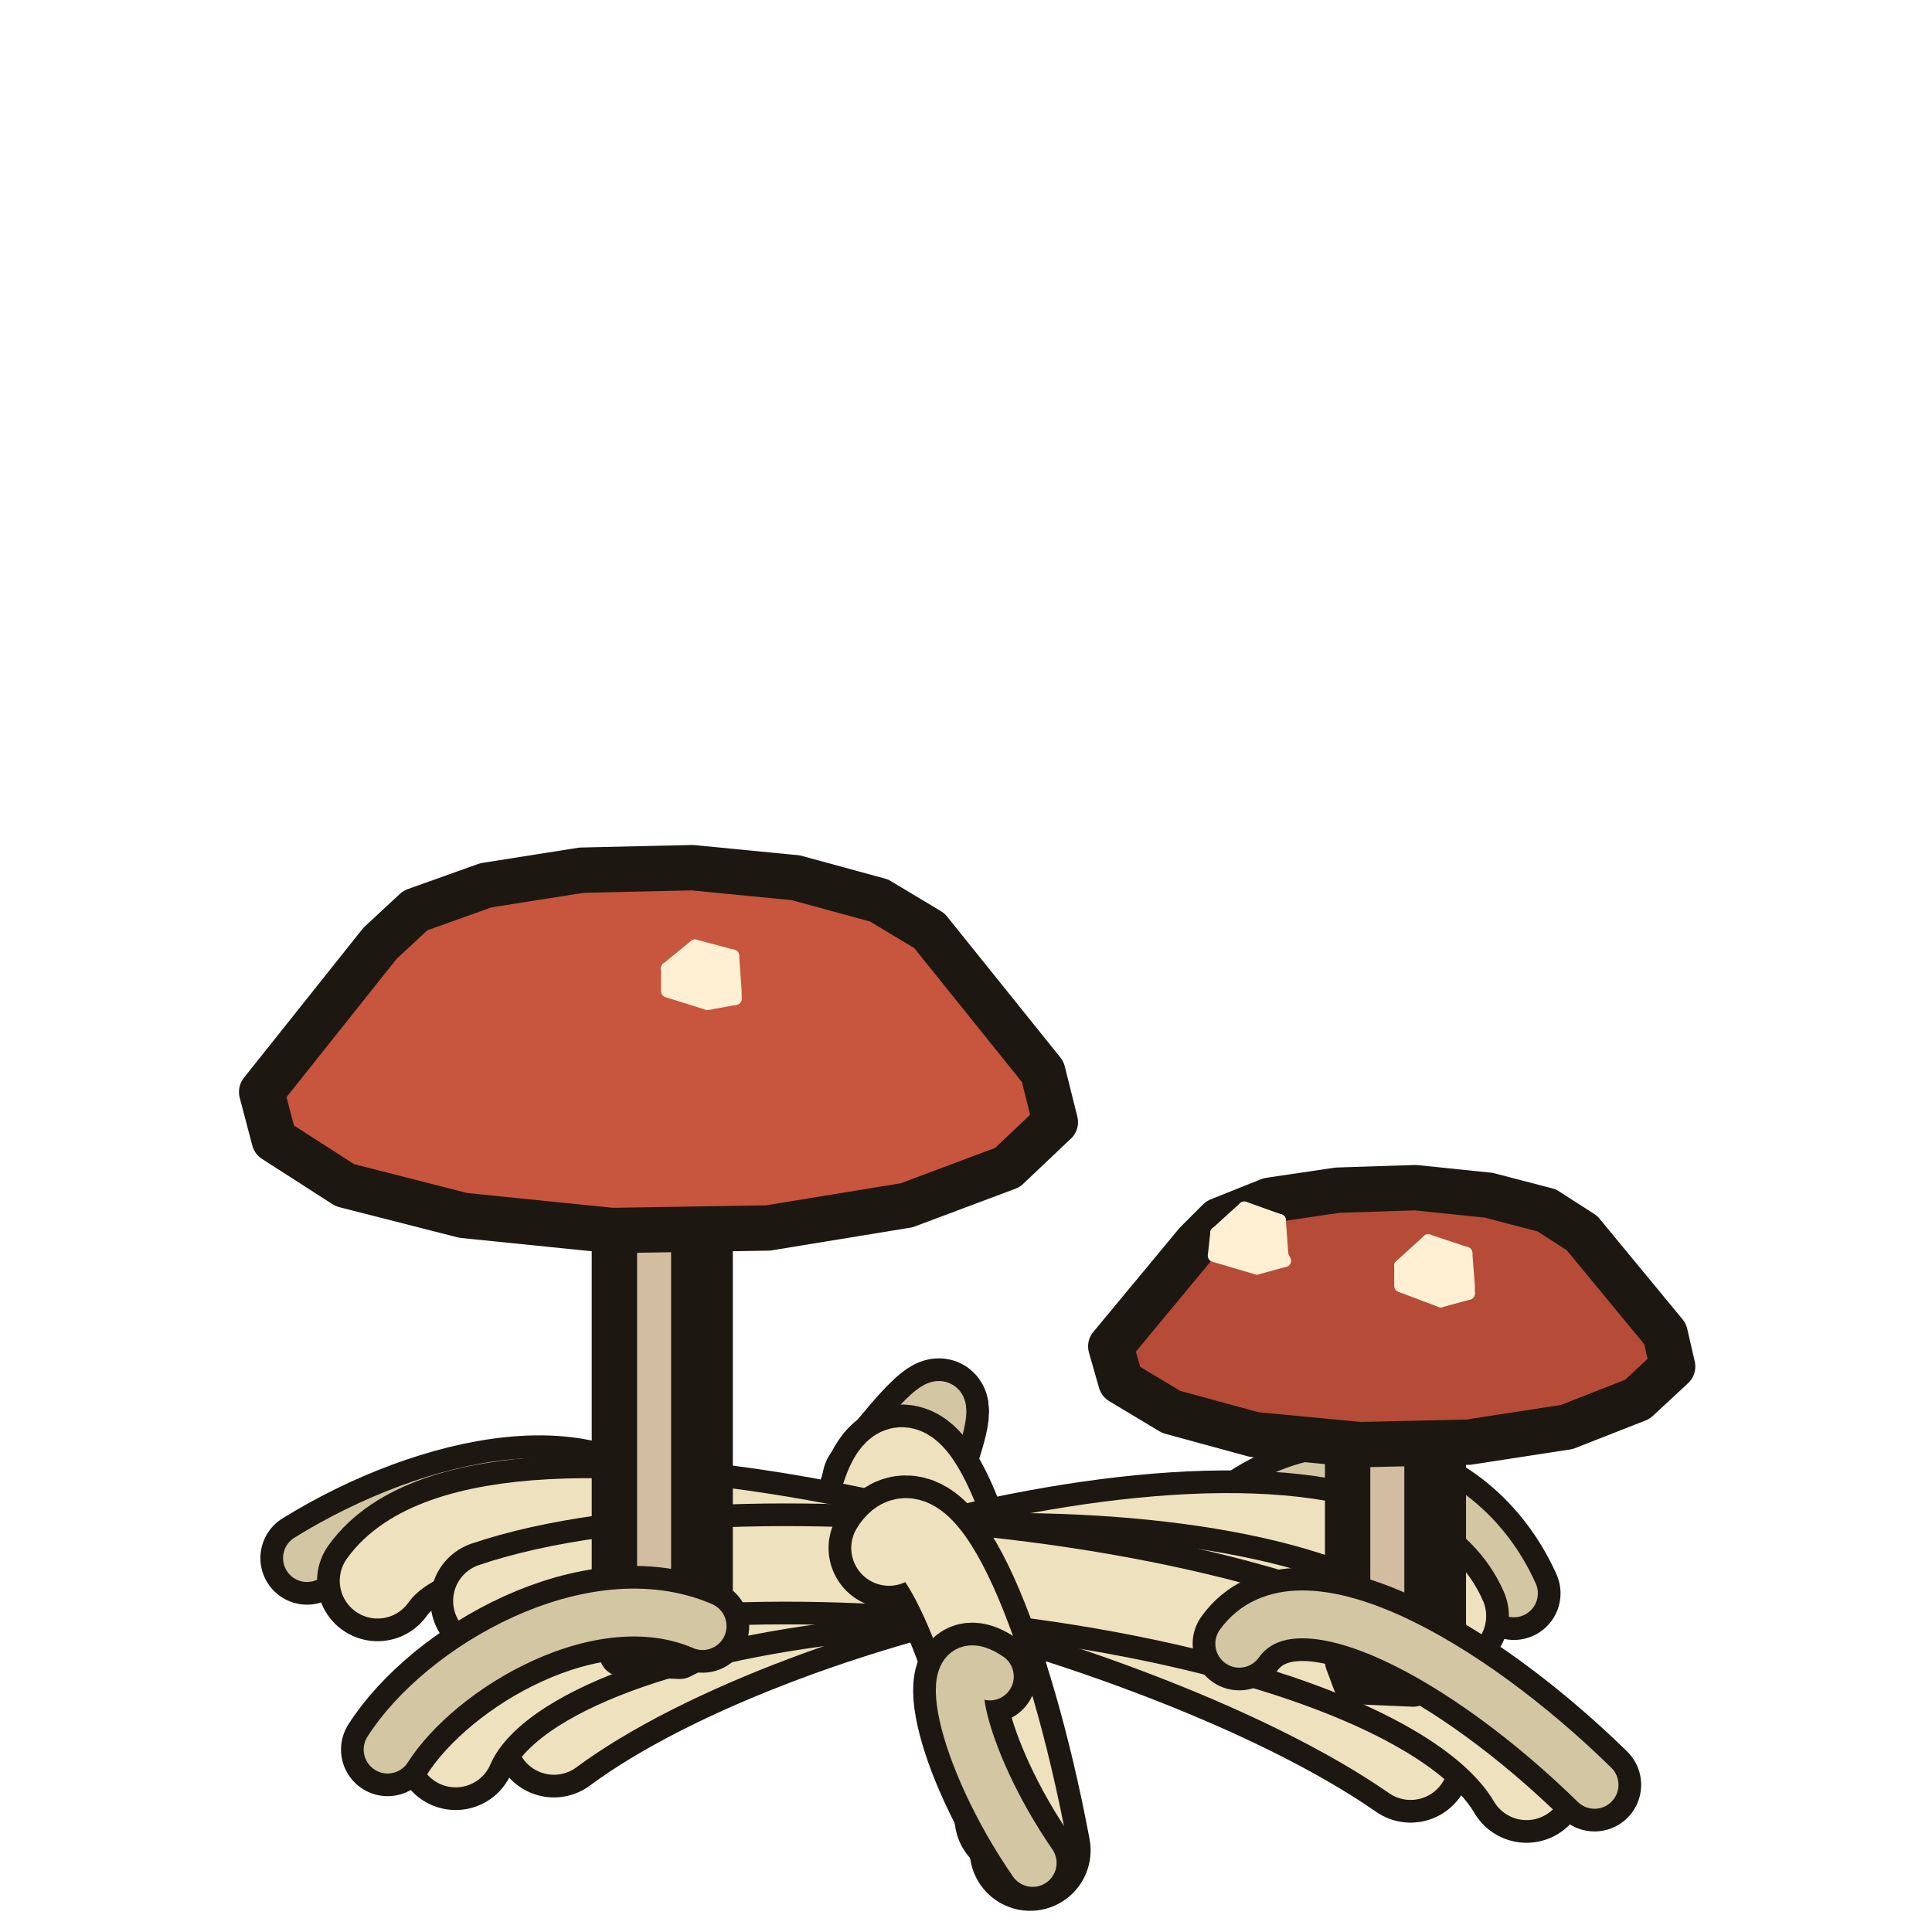
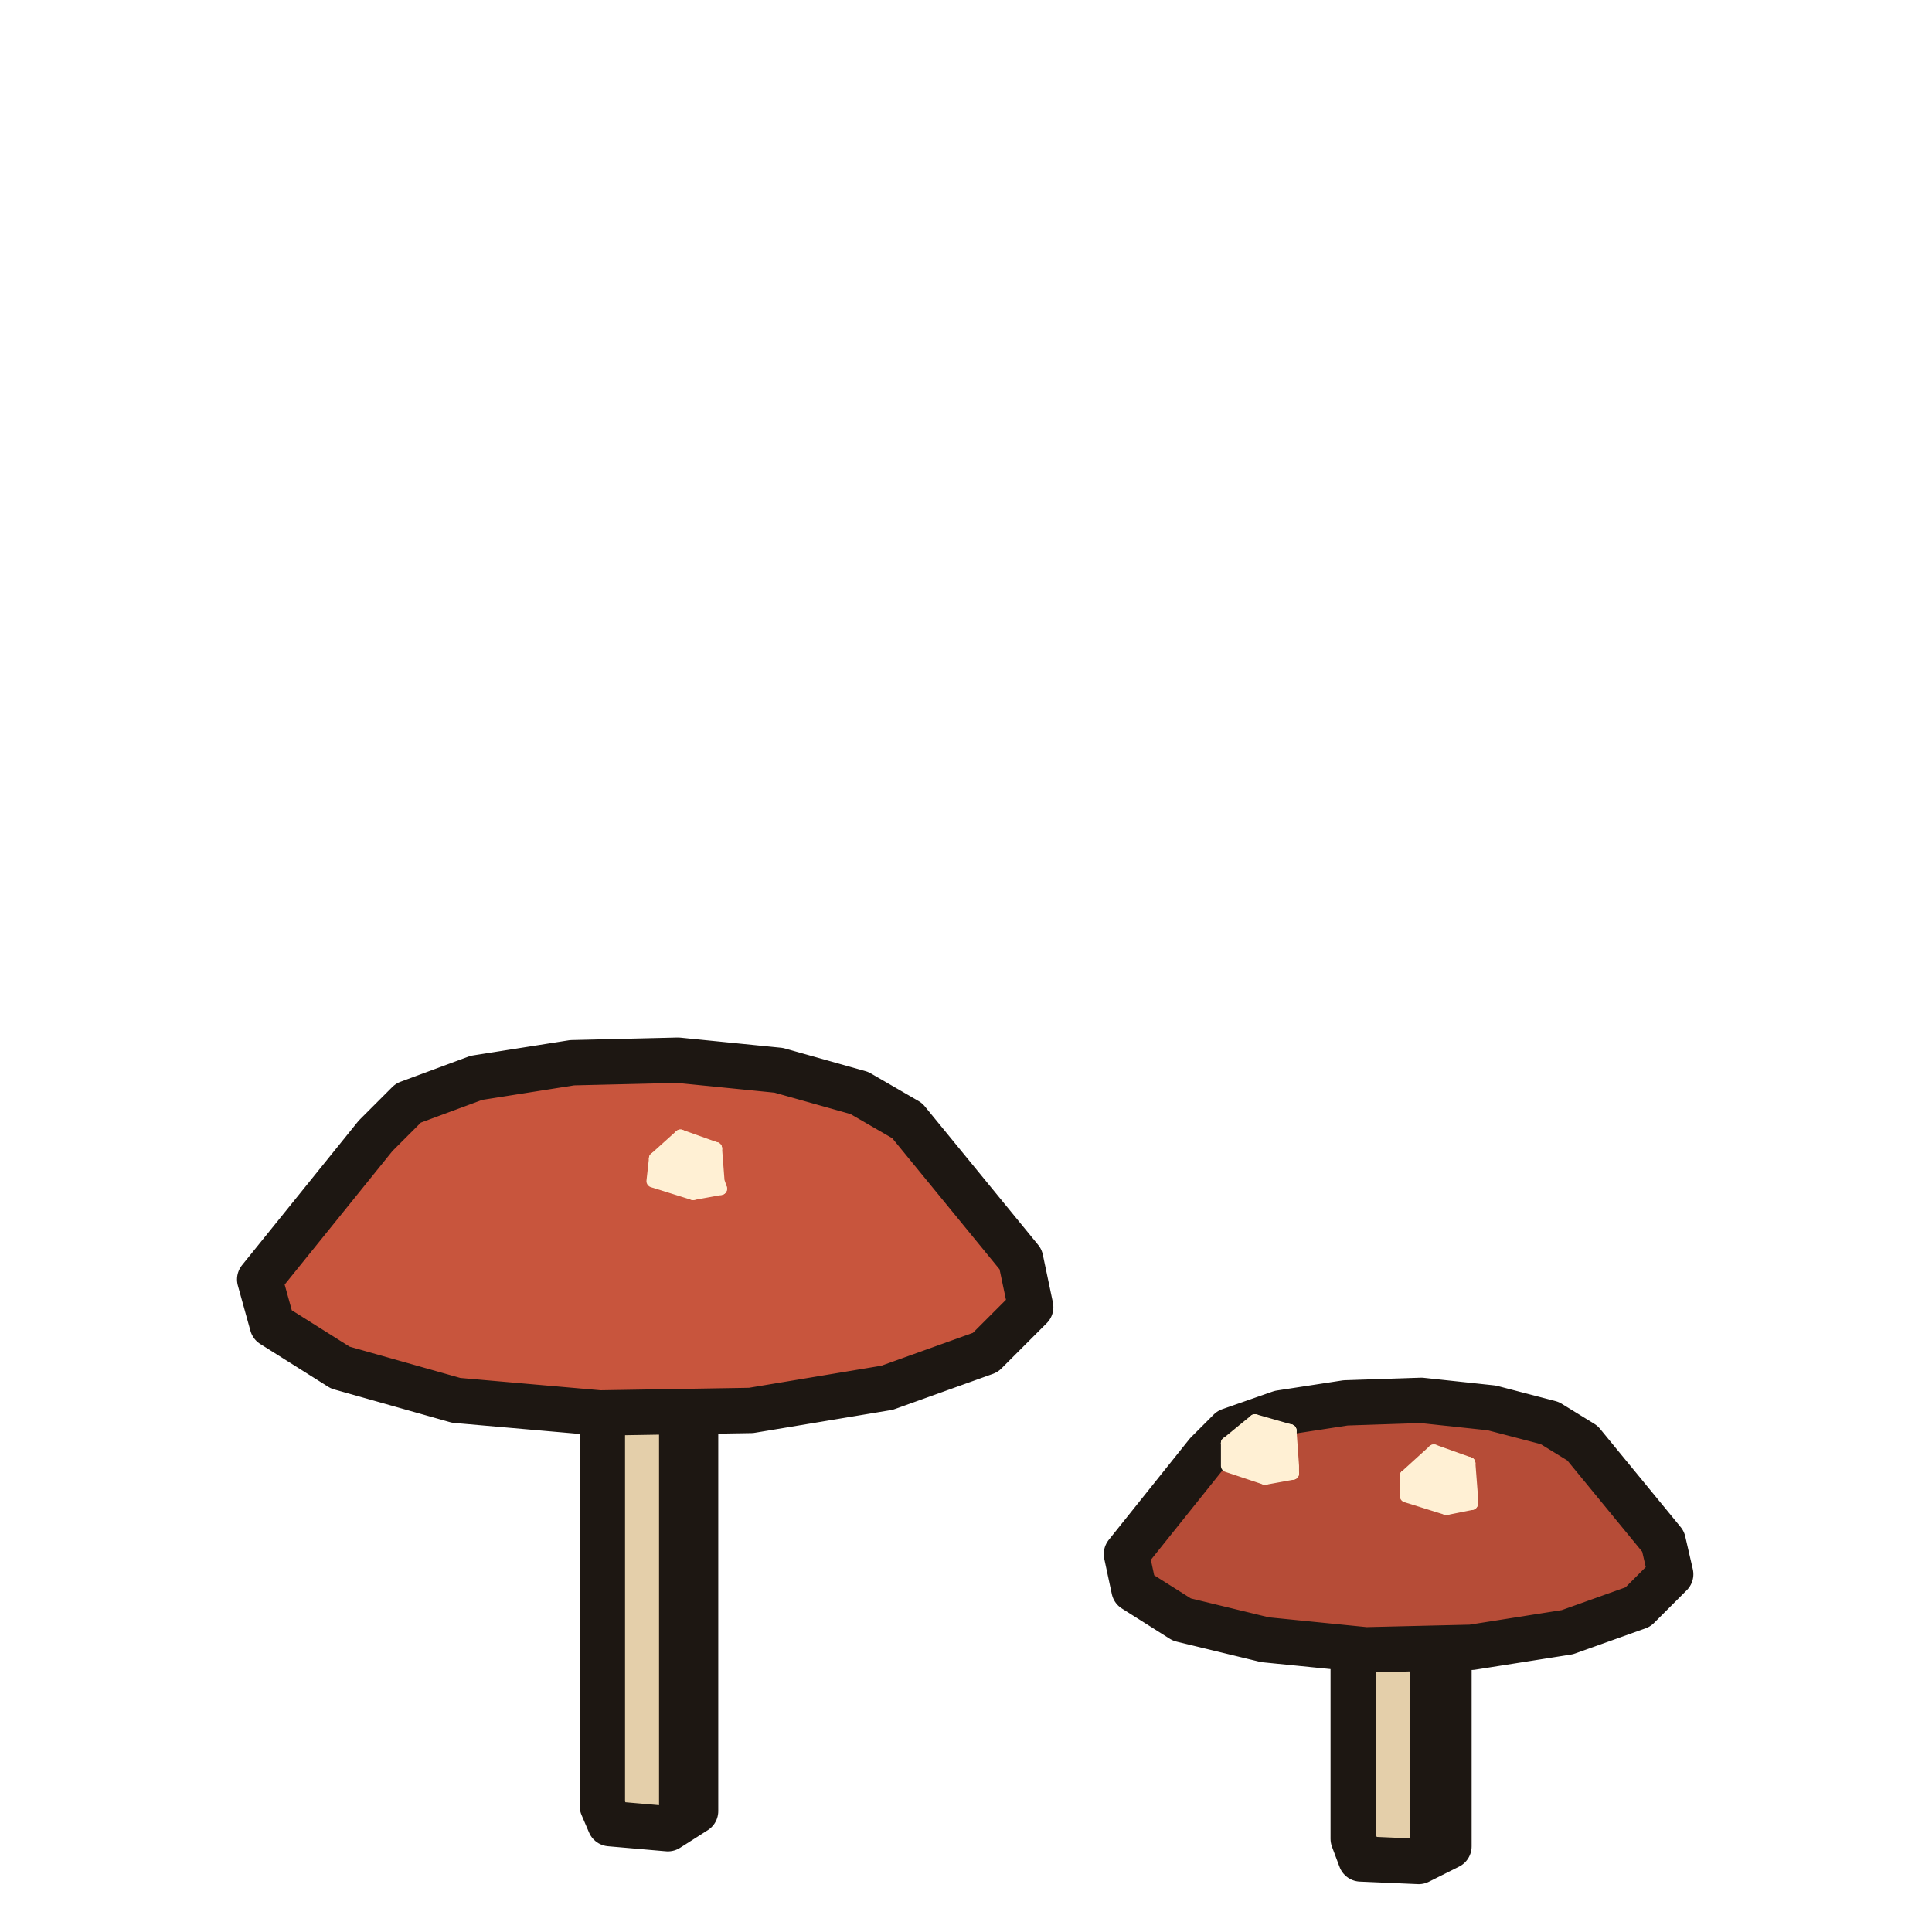
<svg xmlns="http://www.w3.org/2000/svg" width="24" height="24" viewBox="0 0 24 24">
  <defs>
    <g id="unit">
      <g stroke-linejoin="round" stroke-linecap="round">
-         <path d="M29.8,48.7C32.0,43.1 31.1,43.8 28.1,47.6" fill="none" stroke="#1d1712" stroke-width="3.7" />
-         <path d="M29.8,48.7C32.0,43.1 31.1,43.8 28.1,47.6" fill="none" stroke="#d3c6a3" stroke-width="1.9" />
-         <path d="M20.0,50.1C17.7,46.1 10.8,47.6 5.8,50.7" fill="none" stroke="#1d1712" stroke-width="3.7" />
-         <path d="M20.0,50.1C17.7,46.1 10.8,47.6 5.8,50.7" fill="none" stroke="#d3c6a3" stroke-width="1.9" />
-         <path d="M41.2,50.8C45.7,45.5 51.6,47.4 53.7,52.1" fill="none" stroke="#1d1712" stroke-width="3.7" />
-         <path d="M41.2,50.8C45.7,45.5 51.6,47.4 53.7,52.1" fill="none" stroke="#d3c6a3" stroke-width="1.9" />
-         <path d="M28.3,49.0C29.7,42.7 32.5,52.6 33.9,61.0" fill="none" stroke="#1d1712" stroke-width="4.8" />
-         <path d="M28.3,49.0C29.7,42.7 32.5,52.6 33.9,61.0" fill="none" stroke="#eee1bd" stroke-width="3.0" />
-         <path d="M8.6,51.6C13.1,45.3 39.4,51.7 49.6,58.8" fill="none" stroke="#1d1712" stroke-width="4.8" />
-         <path d="M8.6,51.6C13.1,45.3 39.4,51.7 49.6,58.8" fill="none" stroke="#eee1bd" stroke-width="3.0" />
-         <path d="M51.1,53.0C48.0,45.9 24.5,51.2 15.6,57.8" fill="none" stroke="#1d1712" stroke-width="4.8" />
-         <path d="M51.1,53.0C48.0,45.9 24.5,51.2 15.6,57.8" fill="none" stroke="#eee1bd" stroke-width="3.0" />
-         <path d="M11.7,58.3C14.8,51.1 38.3,49.4 47.1,53.5" fill="none" stroke="#1d1712" stroke-width="4.8" />
-         <path d="M11.7,58.3C14.8,51.1 38.3,49.4 47.1,53.5" fill="none" stroke="#eee1bd" stroke-width="3.0" />
-         <path d="M54.2,59.6C49.6,51.8 23.4,48.9 13.1,52.4" fill="none" stroke="#1d1712" stroke-width="4.8" />
-         <path d="M54.2,59.6C49.6,51.8 23.4,48.9 13.1,52.4" fill="none" stroke="#eee1bd" stroke-width="3.0" />
-         <path d="M18.0,53.7L18.3,54.5L18.3,33.2L18.0,32.5Z" fill="#f3e7cf" stroke="#1d1712" stroke-width=".7" />
-         <path d="M20.6,54.6L21.8,54.0L21.8,32.7L20.6,33.4Z" fill="#e4cfaa" stroke="#1d1712" stroke-width=".7" />
-         <path d="M18.3,54.5L20.6,54.6L20.6,33.4L18.3,33.2Z" fill="#d2bda0" stroke="#1d1712" stroke-width=".7" />
-         <path d="M18.0,32.5L18.3,33.2L19.8,29.8Z" fill="#e4cfaa" stroke="#1d1712" stroke-width=".7" />
-         <path d="M20.6,33.4L21.8,32.7L19.8,29.8Z" fill="#d2bda0" stroke="#1d1712" stroke-width=".7" />
-         <path d="M18.3,33.2L20.6,33.4L19.8,29.8Z" fill="#f3e7cf" stroke="#1d1712" stroke-width=".7" />
-         <path d="M18.0,53.7L18.3,54.5M18.0,32.5L18.0,53.7M19.8,29.8L18.0,32.5M18.3,54.5L20.6,54.6M20.6,54.6L21.8,54.0M21.8,54.0L21.8,32.7M21.8,32.7L19.8,29.8" fill="none" stroke="#1d1712" stroke-width="1.8" />
-         <path d="M34.5,62.3C33.0,54.3 30.3,48.0 28.9,50.3" fill="none" stroke="#1d1712" stroke-width="4.8" />
-         <path d="M34.5,62.3C33.0,54.3 30.3,48.0 28.9,50.3" fill="none" stroke="#eee1bd" stroke-width="3.0" />
-         <path d="M47.1,54.8L47.4,55.6L47.4,43.2L47.1,42.4Z" fill="#f3e7cf" stroke="#1d1712" stroke-width=".7" />
-         <path d="M49.7,55.7L50.9,55.1L50.9,42.6L49.7,43.3Z" fill="#e4cfaa" stroke="#1d1712" stroke-width=".7" />
-         <path d="M47.4,55.6L49.7,55.7L49.7,43.3L47.4,43.2Z" fill="#d2bda0" stroke="#1d1712" stroke-width=".7" />
-         <path d="M47.1,42.4L47.4,43.2L48.9,39.8Z" fill="#e4cfaa" stroke="#1d1712" stroke-width=".7" />
-         <path d="M49.7,43.3L50.9,42.6L48.9,39.8Z" fill="#d2bda0" stroke="#1d1712" stroke-width=".7" />
-         <path d="M47.4,43.2L49.7,43.3L48.9,39.8Z" fill="#f3e7cf" stroke="#1d1712" stroke-width=".7" />
-         <path d="M47.1,54.8L47.4,55.6M47.1,42.4L47.1,54.8M48.9,39.8L47.1,42.4M47.4,55.6L49.7,55.7M49.7,55.7L50.9,55.1M50.9,55.1L50.9,42.6M50.9,42.6L48.9,39.8" fill="none" stroke="#1d1712" stroke-width="1.8" />
-         <path d="M49.8,36.0L46.7,36.1L48.9,36.9Z" fill="#b64c37" stroke="#b64c37" stroke-width=".5" />
-         <path d="M52.7,36.3L49.8,36.0L48.9,36.9Z" fill="#b64c37" stroke="#b64c37" stroke-width=".5" />
-         <path d="M46.7,36.1L44.0,36.5L48.9,36.9Z" fill="#b64c37" stroke="#b64c37" stroke-width=".5" />
-         <path d="M55.0,36.9L52.7,36.3L48.9,36.9Z" fill="#b64c37" stroke="#b64c37" stroke-width=".5" />
-         <path d="M44.0,36.5L42.0,37.3L48.9,36.9Z" fill="#b64c37" stroke="#b64c37" stroke-width=".5" />
-         <path d="M56.4,37.8L55.0,36.9L48.9,36.9Z" fill="#b64c37" stroke="#b64c37" stroke-width=".5" />
-         <path d="M56.7,38.8L60.0,43.1L59.7,41.8L56.4,37.8Z" fill="#b64c37" stroke="#b64c37" stroke-width=".5" />
-         <path d="M42.0,37.3L41.1,38.2L48.9,36.9Z" fill="#b64c37" stroke="#b64c37" stroke-width=".5" />
-         <path d="M56.7,38.8L56.4,37.8L48.9,36.9Z" fill="#b64c37" stroke="#b64c37" stroke-width=".5" />
-         <path d="M41.1,38.2L37.7,42.3L38.1,43.7L41.3,39.1Z" fill="#b64c37" stroke="#b64c37" stroke-width=".5" />
-         <path d="M41.1,38.2L41.3,39.1L48.9,36.9Z" fill="#b64c37" stroke="#b64c37" stroke-width=".5" />
-         <path d="M55.7,39.7L56.7,38.8L48.9,36.9Z" fill="#b64c37" stroke="#b64c37" stroke-width=".5" />
-         <path d="M55.7,39.7L58.6,44.4L60.0,43.1L56.7,38.8Z" fill="#b64c37" stroke="#b64c37" stroke-width=".5" />
-         <path d="M41.3,39.1L42.7,40.0L48.9,36.9Z" fill="#b64c37" stroke="#b64c37" stroke-width=".5" />
-         <path d="M41.3,39.1L38.1,43.7L40.1,44.9L42.7,40.0Z" fill="#b64c37" stroke="#b64c37" stroke-width=".5" />
-         <path d="M53.7,40.4L55.7,39.7L48.9,36.9Z" fill="#b64c37" stroke="#b64c37" stroke-width=".5" />
-         <path d="M42.7,40.0L45.0,40.6L48.9,36.9Z" fill="#b64c37" stroke="#b64c37" stroke-width=".5" />
-         <path d="M51.0,40.8L53.7,40.4L48.9,36.9Z" fill="#b64c37" stroke="#b64c37" stroke-width=".5" />
-         <path d="M45.0,40.6L47.9,40.9L48.9,36.9Z" fill="#b64c37" stroke="#b64c37" stroke-width=".5" />
-         <path d="M47.9,40.9L51.0,40.8L48.9,36.9Z" fill="#b64c37" stroke="#b64c37" stroke-width=".5" />
-         <path d="M53.7,40.4L55.8,45.5L58.6,44.4L55.7,39.7Z" fill="#b64c37" stroke="#b64c37" stroke-width=".5" />
-         <path d="M42.7,40.0L40.1,44.9L43.4,45.8L45.0,40.6Z" fill="#b64c37" stroke="#b64c37" stroke-width=".5" />
-         <path d="M51.0,40.8L51.9,46.1L55.8,45.5L53.7,40.4Z" fill="#b64c37" stroke="#b64c37" stroke-width=".5" />
-         <path d="M45.0,40.6L43.4,45.8L47.6,46.2L47.9,40.9Z" fill="#b64c37" stroke="#b64c37" stroke-width=".5" />
-         <path d="M47.9,40.9L47.6,46.2L51.9,46.1L51.0,40.8Z" fill="#b64c37" stroke="#b64c37" stroke-width=".5" />
-         <path d="M55.8,45.5L58.6,44.4M51.9,46.1L55.8,45.5M47.6,46.2L51.9,46.1M43.4,45.8L47.6,46.2M40.1,44.9L43.4,45.8M38.1,43.7L40.1,44.9M41.1,38.2L37.7,42.3M37.7,42.3L38.1,43.7M42.0,37.3L41.1,38.2M44.0,36.5L42.0,37.3M46.7,36.1L44.0,36.5M49.8,36.0L46.7,36.1M52.7,36.3L49.8,36.0M55.0,36.9L52.7,36.3M56.4,37.8L55.0,36.9M60.0,43.1L59.7,41.8M59.7,41.8L56.4,37.8M58.6,44.4L60.0,43.1" fill="none" stroke="#1d1712" stroke-width="1.8" />
-         <path d="M43.2,37.0L44.4,37.3L43.0,36.8Z" fill="#fff0d4" stroke="#fff0d4" stroke-width=".5" />
-         <path d="M43.2,37.0L43.0,36.8L41.9,37.8Z" fill="#fff0d4" stroke="#fff0d4" stroke-width=".5" />
-         <path d="M44.4,37.3L44.3,38.3L44.6,38.9L44.5,38.7Z" fill="#fff0d4" stroke="#fff0d4" stroke-width=".5" />
-         <path d="M43.2,37.0L44.3,38.3L44.4,37.3Z" fill="#fff0d4" stroke="#fff0d4" stroke-width=".5" />
-         <path d="M43.2,37.0L41.9,37.8L43.2,37.7Z" fill="#fff0d4" stroke="#fff0d4" stroke-width=".5" />
-         <path d="M43.2,37.7L41.9,37.8L41.8,38.7L43.5,39.2Z" fill="#fff0d4" stroke="#fff0d4" stroke-width=".5" />
-         <path d="M43.2,37.0L43.2,37.7L44.3,38.3Z" fill="#fff0d4" stroke="#fff0d4" stroke-width=".5" />
-         <path d="M44.3,38.3L43.2,37.7L43.5,39.2L44.6,38.9Z" fill="#fff0d4" stroke="#fff0d4" stroke-width=".5" />
-         <path d="M14.1,25.3L15.3,25.5L13.9,25.1Z" fill="#fff0d4" stroke="#fff0d4" stroke-width=".5" />
-         <path d="M14.1,25.3L13.9,25.1L12.8,26.1Z" fill="#fff0d4" stroke="#fff0d4" stroke-width=".5" />
-         <path d="M15.3,25.5L15.2,26.6L15.5,27.2L15.4,26.9Z" fill="#fff0d4" stroke="#fff0d4" stroke-width=".5" />
-         <path d="M14.1,25.3L15.2,26.6L15.3,25.5Z" fill="#fff0d4" stroke="#fff0d4" stroke-width=".5" />
-         <path d="M14.1,25.3L12.8,26.1L14.1,26.0Z" fill="#fff0d4" stroke="#fff0d4" stroke-width=".5" />
-         <path d="M14.1,26.0L12.8,26.1L12.7,26.9L14.4,27.4Z" fill="#fff0d4" stroke="#fff0d4" stroke-width=".5" />
-         <path d="M14.1,25.3L14.1,26.0L15.2,26.6Z" fill="#fff0d4" stroke="#fff0d4" stroke-width=".5" />
-         <path d="M15.2,26.6L14.1,26.0L14.4,27.4L15.5,27.2Z" fill="#fff0d4" stroke="#fff0d4" stroke-width=".5" />
-         <path d="M21.1,23.3L16.7,23.4L19.8,24.5Z" fill="#c8553d" stroke="#c8553d" stroke-width=".5" />
-         <path d="M25.2,23.7L21.1,23.3L19.8,24.5Z" fill="#c8553d" stroke="#c8553d" stroke-width=".5" />
-         <path d="M16.7,23.4L12.9,24.0L19.8,24.5Z" fill="#c8553d" stroke="#c8553d" stroke-width=".5" />
-         <path d="M28.5,24.6L25.2,23.7L19.8,24.5Z" fill="#c8553d" stroke="#c8553d" stroke-width=".5" />
-         <path d="M12.9,24.0L10.1,25.0L19.8,24.5Z" fill="#c8553d" stroke="#c8553d" stroke-width=".5" />
-         <path d="M30.5,25.8L28.5,24.6L19.8,24.5Z" fill="#c8553d" stroke="#c8553d" stroke-width=".5" />
-         <path d="M30.8,27.2L35.5,33.4L35.0,31.4L30.5,25.8Z" fill="#c8553d" stroke="#c8553d" stroke-width=".5" />
-         <path d="M10.1,25.0L8.7,26.3L19.8,24.5Z" fill="#c8553d" stroke="#c8553d" stroke-width=".5" />
-         <path d="M30.8,27.2L30.5,25.8L19.8,24.5Z" fill="#c8553d" stroke="#c8553d" stroke-width=".5" />
-         <path d="M8.7,26.3L4.0,32.2L4.5,34.1L9.1,27.7Z" fill="#c8553d" stroke="#c8553d" stroke-width=".5" />
-         <path d="M8.7,26.3L9.1,27.7L19.8,24.5Z" fill="#c8553d" stroke="#c8553d" stroke-width=".5" />
-         <path d="M29.5,28.5L30.8,27.2L19.8,24.5Z" fill="#c8553d" stroke="#c8553d" stroke-width=".5" />
-         <path d="M29.5,28.5L33.6,35.2L35.5,33.4L30.8,27.2Z" fill="#c8553d" stroke="#c8553d" stroke-width=".5" />
-         <path d="M9.1,27.7L11.0,28.9L19.8,24.5Z" fill="#c8553d" stroke="#c8553d" stroke-width=".5" />
-         <path d="M9.1,27.7L4.5,34.1L7.3,35.9L11.0,28.9Z" fill="#c8553d" stroke="#c8553d" stroke-width=".5" />
-         <path d="M26.6,29.5L29.5,28.5L19.8,24.5Z" fill="#c8553d" stroke="#c8553d" stroke-width=".5" />
-         <path d="M11.0,28.9L14.3,29.8L19.8,24.5Z" fill="#c8553d" stroke="#c8553d" stroke-width=".5" />
-         <path d="M22.8,30.1L26.6,29.5L19.8,24.5Z" fill="#c8553d" stroke="#c8553d" stroke-width=".5" />
-         <path d="M14.3,29.8L18.5,30.2L19.8,24.5Z" fill="#c8553d" stroke="#c8553d" stroke-width=".5" />
-         <path d="M18.5,30.2L22.8,30.1L19.8,24.5Z" fill="#c8553d" stroke="#c8553d" stroke-width=".5" />
-         <path d="M26.6,29.5L29.6,36.7L33.6,35.2L29.5,28.5Z" fill="#c8553d" stroke="#c8553d" stroke-width=".5" />
-         <path d="M11.0,28.9L7.3,35.9L12.0,37.1L14.3,29.8Z" fill="#c8553d" stroke="#c8553d" stroke-width=".5" />
-         <path d="M22.8,30.1L24.1,37.6L29.6,36.7L26.6,29.5Z" fill="#c8553d" stroke="#c8553d" stroke-width=".5" />
-         <path d="M14.3,29.8L12.0,37.1L17.9,37.7L18.5,30.2Z" fill="#c8553d" stroke="#c8553d" stroke-width=".5" />
-         <path d="M18.5,30.2L17.9,37.7L24.1,37.6L22.8,30.1Z" fill="#c8553d" stroke="#c8553d" stroke-width=".5" />
-         <path d="M29.6,36.7L33.6,35.2M24.1,37.6L29.6,36.7M17.9,37.7L24.1,37.6M12.0,37.1L17.9,37.7M7.3,35.9L12.0,37.1M4.5,34.1L7.3,35.9M8.7,26.3L4.0,32.2M4.0,32.2L4.5,34.1M10.1,25.0L8.7,26.3M12.9,24.0L10.1,25.0M16.7,23.4L12.9,24.0M21.1,23.3L16.7,23.4M25.2,23.7L21.1,23.3M28.5,24.6L25.2,23.7M30.5,25.8L28.5,24.6M35.5,33.4L35.0,31.4M35.0,31.4L30.5,25.8M33.6,35.2L35.5,33.4" fill="none" stroke="#1d1712" stroke-width="1.8" />
-         <path d="M21.5,53.4C17.1,51.5 11.1,55.0 9.0,58.3" fill="none" stroke="#1d1712" stroke-width="3.7" />
-         <path d="M21.5,53.4C17.1,51.5 11.1,55.0 9.0,58.3" fill="none" stroke="#d3c6a3" stroke-width="1.9" />
-         <path d="M42.8,54.1C45.1,50.9 51.9,54.8 56.9,59.7" fill="none" stroke="#1d1712" stroke-width="3.7" />
-         <path d="M42.8,54.1C45.1,50.9 51.9,54.8 56.9,59.7" fill="none" stroke="#d3c6a3" stroke-width="1.9" />
-         <path d="M50.5,38.3L51.8,38.6L50.3,38.1Z" fill="#fff0d4" stroke="#fff0d4" stroke-width=".5" />
-         <path d="M50.5,38.3L50.3,38.1L49.2,39.1Z" fill="#fff0d4" stroke="#fff0d4" stroke-width=".5" />
-         <path d="M51.8,38.6L51.6,39.6L51.9,40.2L51.9,39.9Z" fill="#fff0d4" stroke="#fff0d4" stroke-width=".5" />
-         <path d="M50.5,38.3L51.6,39.6L51.8,38.6Z" fill="#fff0d4" stroke="#fff0d4" stroke-width=".5" />
-         <path d="M50.5,38.3L49.2,39.1L50.5,39.0Z" fill="#fff0d4" stroke="#fff0d4" stroke-width=".5" />
-         <path d="M50.5,39.0L49.2,39.1L49.2,39.9L50.8,40.5Z" fill="#fff0d4" stroke="#fff0d4" stroke-width=".5" />
-         <path d="M50.5,38.3L50.5,39.0L51.6,39.6Z" fill="#fff0d4" stroke="#fff0d4" stroke-width=".5" />
-         <path d="M51.6,39.6L50.5,39.0L50.8,40.5L51.9,40.2Z" fill="#fff0d4" stroke="#fff0d4" stroke-width=".5" />
-         <path d="M21.4,26.6L22.7,26.8L21.2,26.4Z" fill="#fff0d4" stroke="#fff0d4" stroke-width=".5" />
-         <path d="M21.4,26.6L21.2,26.4L20.1,27.3Z" fill="#fff0d4" stroke="#fff0d4" stroke-width=".5" />
-         <path d="M22.7,26.8L22.5,27.9L22.8,28.5L22.8,28.2Z" fill="#fff0d4" stroke="#fff0d4" stroke-width=".5" />
-         <path d="M21.4,26.6L22.5,27.9L22.7,26.8Z" fill="#fff0d4" stroke="#fff0d4" stroke-width=".5" />
-         <path d="M21.4,26.6L20.1,27.3L21.4,27.3Z" fill="#fff0d4" stroke="#fff0d4" stroke-width=".5" />
-         <path d="M21.4,27.3L20.1,27.3L20.1,28.2L21.7,28.7Z" fill="#fff0d4" stroke="#fff0d4" stroke-width=".5" />
-         <path d="M21.4,26.6L21.4,27.3L22.5,27.9Z" fill="#fff0d4" stroke="#fff0d4" stroke-width=".5" />
-         <path d="M22.5,27.9L21.4,27.3L21.7,28.7L22.8,28.5Z" fill="#fff0d4" stroke="#fff0d4" stroke-width=".5" />
-         <path d="M32.9,55.4C30.7,53.9 31.7,58.6 34.6,62.8" fill="none" stroke="#1d1712" stroke-width="3.7" />
-         <path d="M32.9,55.4C30.7,53.9 31.7,58.6 34.6,62.8" fill="none" stroke="#d3c6a3" stroke-width="1.9" />
+         <path d="M17.6,60.6L17.9,61.3L17.9,40.6L17.6,39.9Z" fill="#e4cfaa" stroke="#1d1712" stroke-width=".7" />
+         <path d="M20.2,61.5L21.3,60.8L21.3,40.1L20.2,40.8Z" fill="#d2bda0" stroke="#1d1712" stroke-width=".7" />
+         <path d="M17.9,61.3L20.2,61.5L20.2,40.8L17.9,40.6Z" fill="#e4cfaa" stroke="#1d1712" stroke-width=".7" />
+         <path d="M17.6,39.9L17.9,40.6L19.3,37.4Z" fill="#e4cfaa" stroke="#1d1712" stroke-width=".7" />
+         <path d="M20.2,40.8L21.3,40.1L19.3,37.4Z" fill="#f3e7cf" stroke="#1d1712" stroke-width=".7" />
+         <path d="M17.9,40.6L20.2,40.8L19.3,37.4Z" fill="#e4cfaa" stroke="#1d1712" stroke-width=".7" />
+         <path d="M17.6,60.6L17.9,61.3M17.6,39.9L17.6,60.6M19.3,37.4L17.6,39.9M17.9,61.3L20.2,61.5M20.2,61.5L21.3,60.8M21.3,60.8L21.3,40.1M21.3,40.1L19.3,37.4" fill="none" stroke="#1d1712" stroke-width="1.8" />
+         <path d="M47.4,61.9L47.7,62.7L47.7,51.5L47.4,50.7Z" fill="#e4cfaa" stroke="#1d1712" stroke-width=".7" />
+         <path d="M50.0,62.8L51.2,62.2L51.2,51.0L50.0,51.6Z" fill="#d2bda0" stroke="#1d1712" stroke-width=".7" />
+         <path d="M47.7,62.7L50.0,62.8L50.0,51.6L47.7,51.5Z" fill="#e4cfaa" stroke="#1d1712" stroke-width=".7" />
+         <path d="M47.4,50.7L47.7,51.5L49.2,48.2Z" fill="#e4cfaa" stroke="#1d1712" stroke-width=".7" />
+         <path d="M50.0,51.6L51.2,51.0L49.2,48.2Z" fill="#f3e7cf" stroke="#1d1712" stroke-width=".7" />
+         <path d="M47.7,51.5L50.0,51.6L49.2,48.2Z" fill="#e4cfaa" stroke="#1d1712" stroke-width=".7" />
+         <path d="M47.4,61.9L47.7,62.7M47.4,50.7L47.4,61.9M49.2,48.2L47.4,50.7M47.7,62.7L50.0,62.8M50.0,62.8L51.2,62.2M51.2,62.2L51.2,51.0M51.2,51.0L49.2,48.2" fill="none" stroke="#1d1712" stroke-width="1.8" />
+         <path d="M13.8,33.0L15.0,33.2L13.6,32.7Z" fill="#fff0d4" stroke="#fff0d4" stroke-width=".5" />
+         <path d="M13.8,33.0L13.6,32.7L12.5,33.7Z" fill="#fff0d4" stroke="#fff0d4" stroke-width=".5" />
+         <path d="M15.0,33.2L14.9,34.2L15.2,34.8L15.1,34.5Z" fill="#fff0d4" stroke="#fff0d4" stroke-width=".5" />
+         <path d="M13.8,33.0L14.9,34.2L15.0,33.2Z" fill="#fff0d4" stroke="#fff0d4" stroke-width=".5" />
+         <path d="M13.8,33.0L12.5,33.7L13.8,33.6Z" fill="#fff0d4" stroke="#fff0d4" stroke-width=".5" />
+         <path d="M13.8,33.6L12.5,33.7L12.5,34.5L14.1,35.0Z" fill="#fff0d4" stroke="#fff0d4" stroke-width=".5" />
+         <path d="M13.8,33.0L13.8,33.6L14.9,34.2Z" fill="#fff0d4" stroke="#fff0d4" stroke-width=".5" />
+         <path d="M14.9,34.2L13.8,33.6L14.1,35.0L15.2,34.8Z" fill="#fff0d4" stroke="#fff0d4" stroke-width=".5" />
+         <path d="M50.1,44.5L47.1,44.6L49.2,45.3Z" fill="#b64c37" stroke="#b64c37" stroke-width=".5" />
+         <path d="M52.9,44.8L50.1,44.5L49.2,45.3Z" fill="#b64c37" stroke="#b64c37" stroke-width=".5" />
+         <path d="M47.1,44.6L44.5,45.0L49.2,45.3Z" fill="#b64c37" stroke="#b64c37" stroke-width=".5" />
+         <path d="M55.2,45.4L52.9,44.8L49.2,45.3Z" fill="#b64c37" stroke="#b64c37" stroke-width=".5" />
+         <path d="M44.5,45.0L42.5,45.7L49.2,45.3Z" fill="#b64c37" stroke="#b64c37" stroke-width=".5" />
+         <path d="M56.5,46.2L55.2,45.4L49.2,45.3Z" fill="#b64c37" stroke="#b64c37" stroke-width=".5" />
+         <path d="M56.8,47.2L60.0,51.4L59.7,50.1L56.5,46.2Z" fill="#b64c37" stroke="#b64c37" stroke-width=".5" />
+         <path d="M42.5,45.7L41.6,46.6L49.2,45.3Z" fill="#b64c37" stroke="#b64c37" stroke-width=".5" />
+         <path d="M56.8,47.2L56.5,46.2L49.2,45.3Z" fill="#b64c37" stroke="#b64c37" stroke-width=".5" />
+         <path d="M41.6,46.6L38.4,50.6L38.7,52.0L41.8,47.5Z" fill="#b64c37" stroke="#b64c37" stroke-width=".5" />
+         <path d="M41.6,46.6L41.8,47.5L49.2,45.3Z" fill="#b64c37" stroke="#b64c37" stroke-width=".5" />
+         <path d="M55.8,48.1L56.8,47.2L49.2,45.3Z" fill="#b64c37" stroke="#b64c37" stroke-width=".5" />
+         <path d="M55.8,48.1L58.7,52.7L60.0,51.4L56.8,47.2Z" fill="#b64c37" stroke="#b64c37" stroke-width=".5" />
+         <path d="M41.8,47.5L43.2,48.4L49.2,45.3Z" fill="#b64c37" stroke="#b64c37" stroke-width=".5" />
+         <path d="M41.8,47.5L38.7,52.0L40.6,53.2L43.2,48.4Z" fill="#b64c37" stroke="#b64c37" stroke-width=".5" />
+         <path d="M53.9,48.8L55.8,48.1L49.2,45.3Z" fill="#b64c37" stroke="#b64c37" stroke-width=".5" />
+         <path d="M43.2,48.4L45.5,49.0L49.2,45.3Z" fill="#b64c37" stroke="#b64c37" stroke-width=".5" />
+         <path d="M51.3,49.2L53.9,48.8L49.2,45.3Z" fill="#b64c37" stroke="#b64c37" stroke-width=".5" />
+         <path d="M45.5,49.0L48.3,49.3L49.2,45.3Z" fill="#b64c37" stroke="#b64c37" stroke-width=".5" />
+         <path d="M48.3,49.3L51.3,49.2L49.2,45.3Z" fill="#b64c37" stroke="#b64c37" stroke-width=".5" />
+         <path d="M53.9,48.8L55.9,53.7L58.7,52.7L55.8,48.1Z" fill="#b64c37" stroke="#b64c37" stroke-width=".5" />
+         <path d="M43.2,48.4L40.6,53.2L43.9,54.0L45.5,49.0Z" fill="#b64c37" stroke="#b64c37" stroke-width=".5" />
+         <path d="M51.3,49.2L52.1,54.3L55.9,53.7L53.9,48.8Z" fill="#b64c37" stroke="#b64c37" stroke-width=".5" />
+         <path d="M45.5,49.0L43.9,54.0L47.9,54.4L48.3,49.3Z" fill="#b64c37" stroke="#b64c37" stroke-width=".5" />
+         <path d="M48.3,49.3L47.9,54.4L52.1,54.3L51.3,49.2Z" fill="#b64c37" stroke="#b64c37" stroke-width=".5" />
+         <path d="M55.9,53.7L58.7,52.7M52.1,54.3L55.9,53.7M47.9,54.4L52.1,54.3M43.9,54.0L47.9,54.4M40.6,53.2L43.9,54.0M38.7,52.0L40.6,53.2M41.6,46.6L38.4,50.6M38.4,50.6L38.7,52.0M42.5,45.7L41.6,46.6M44.5,45.0L42.5,45.7M47.1,44.6L44.5,45.0M50.1,44.5L47.1,44.6M52.9,44.8L50.1,44.5M55.2,45.4L52.9,44.8M56.5,46.2L55.2,45.4M60.0,51.4L59.7,50.1M59.7,50.1L56.5,46.2M58.7,52.7L60.0,51.4" fill="none" stroke="#1d1712" stroke-width="1.8" />
+         <path d="M43.7,45.5L44.9,45.7L43.5,45.3Z" fill="#fff0d4" stroke="#fff0d4" stroke-width=".5" />
+         <path d="M43.7,45.5L43.5,45.3L42.4,46.2Z" fill="#fff0d4" stroke="#fff0d4" stroke-width=".5" />
+         <path d="M44.9,45.7L44.7,46.7L45.0,47.4L45.0,47.1Z" fill="#fff0d4" stroke="#fff0d4" stroke-width=".5" />
+         <path d="M43.7,45.5L44.7,46.7L44.9,45.7Z" fill="#fff0d4" stroke="#fff0d4" stroke-width=".5" />
+         <path d="M43.7,45.5L42.4,46.2L43.7,46.2Z" fill="#fff0d4" stroke="#fff0d4" stroke-width=".5" />
+         <path d="M43.7,46.2L42.4,46.2L42.4,47.1L43.9,47.6Z" fill="#fff0d4" stroke="#fff0d4" stroke-width=".5" />
+         <path d="M43.7,45.5L43.7,46.2L44.7,46.7Z" fill="#fff0d4" stroke="#fff0d4" stroke-width=".5" />
+         <path d="M44.7,46.7L43.7,46.2L43.9,47.6L45.0,47.4Z" fill="#fff0d4" stroke="#fff0d4" stroke-width=".5" />
+         <path d="M20.6,31.0L16.4,31.1L19.3,32.2Z" fill="#c8553d" stroke="#c8553d" stroke-width=".5" />
+         <path d="M24.6,31.4L20.6,31.0L19.3,32.2Z" fill="#c8553d" stroke="#c8553d" stroke-width=".5" />
+         <path d="M16.4,31.1L12.6,31.7L19.3,32.2Z" fill="#c8553d" stroke="#c8553d" stroke-width=".5" />
+         <path d="M27.8,32.3L24.6,31.4L19.3,32.2Z" fill="#c8553d" stroke="#c8553d" stroke-width=".5" />
+         <path d="M12.6,31.7L9.9,32.7L19.3,32.2Z" fill="#c8553d" stroke="#c8553d" stroke-width=".5" />
+         <path d="M29.7,33.4L27.8,32.3L19.3,32.2Z" fill="#c8553d" stroke="#c8553d" stroke-width=".5" />
+         <path d="M30.0,34.8L34.6,40.8L34.2,38.9L29.7,33.4Z" fill="#c8553d" stroke="#c8553d" stroke-width=".5" />
+         <path d="M9.9,32.7L8.6,34.0L19.3,32.2Z" fill="#c8553d" stroke="#c8553d" stroke-width=".5" />
+         <path d="M30.0,34.8L29.7,33.4L19.3,32.2Z" fill="#c8553d" stroke="#c8553d" stroke-width=".5" />
+         <path d="M8.6,34.0L4.0,39.7L4.5,41.5L8.9,35.3Z" fill="#c8553d" stroke="#c8553d" stroke-width=".5" />
+         <path d="M8.6,34.0L8.9,35.3L19.3,32.2Z" fill="#c8553d" stroke="#c8553d" stroke-width=".5" />
+         <path d="M28.7,36.0L30.0,34.8L19.3,32.2Z" fill="#c8553d" stroke="#c8553d" stroke-width=".5" />
+         <path d="M28.7,36.0L32.8,42.6L34.6,40.8L30.0,34.8Z" fill="#c8553d" stroke="#c8553d" stroke-width=".5" />
+         <path d="M8.9,35.3L10.8,36.5L19.3,32.2Z" fill="#c8553d" stroke="#c8553d" stroke-width=".5" />
+         <path d="M8.9,35.3L4.5,41.5L7.2,43.2L10.8,36.5Z" fill="#c8553d" stroke="#c8553d" stroke-width=".5" />
+         <path d="M26.0,37.0L28.7,36.0L19.3,32.2Z" fill="#c8553d" stroke="#c8553d" stroke-width=".5" />
+         <path d="M10.8,36.5L14.0,37.3L19.3,32.2Z" fill="#c8553d" stroke="#c8553d" stroke-width=".5" />
+         <path d="M22.3,37.6L26.0,37.0L19.3,32.2Z" fill="#c8553d" stroke="#c8553d" stroke-width=".5" />
+         <path d="M14.0,37.3L18.1,37.7L19.3,32.2Z" fill="#c8553d" stroke="#c8553d" stroke-width=".5" />
+         <path d="M18.1,37.7L22.3,37.6L19.3,32.2Z" fill="#c8553d" stroke="#c8553d" stroke-width=".5" />
+         <path d="M26.0,37.0L28.9,44.0L32.8,42.6L28.7,36.0Z" fill="#c8553d" stroke="#c8553d" stroke-width=".5" />
+         <path d="M10.8,36.5L7.2,43.2L11.8,44.5L14.0,37.3Z" fill="#c8553d" stroke="#c8553d" stroke-width=".5" />
+         <path d="M22.3,37.6L23.5,44.9L28.9,44.0L26.0,37.0Z" fill="#c8553d" stroke="#c8553d" stroke-width=".5" />
+         <path d="M14.0,37.3L11.8,44.5L17.5,45.0L18.1,37.7Z" fill="#c8553d" stroke="#c8553d" stroke-width=".5" />
+         <path d="M18.1,37.7L17.5,45.0L23.5,44.9L22.3,37.6Z" fill="#c8553d" stroke="#c8553d" stroke-width=".5" />
+         <path d="M28.9,44.0L32.8,42.6M23.5,44.9L28.9,44.0M17.5,45.0L23.5,44.9M11.8,44.5L17.5,45.0M7.2,43.2L11.8,44.5M4.5,41.5L7.2,43.2M8.6,34.0L4.0,39.7M4.0,39.7L4.5,41.5M9.9,32.7L8.6,34.0M12.6,31.7L9.9,32.7M16.4,31.1L12.6,31.7M20.6,31.0L16.4,31.1M24.6,31.4L20.6,31.0M27.8,32.3L24.6,31.4M29.7,33.4L27.8,32.3M34.6,40.8L34.2,38.9M34.2,38.9L29.7,33.4M32.8,42.6L34.6,40.8" fill="none" stroke="#1d1712" stroke-width="1.8" />
+         <path d="M20.9,34.2L22.1,34.5L20.7,34.0Z" fill="#fff0d4" stroke="#fff0d4" stroke-width=".5" />
+         <path d="M20.9,34.2L20.7,34.0L19.7,34.9Z" fill="#fff0d4" stroke="#fff0d4" stroke-width=".5" />
+         <path d="M22.1,34.5L22.0,35.5L22.3,36.1L22.2,35.8Z" fill="#fff0d4" stroke="#fff0d4" stroke-width=".5" />
+         <path d="M20.9,34.2L22.0,35.5L22.1,34.5Z" fill="#fff0d4" stroke="#fff0d4" stroke-width=".5" />
+         <path d="M20.9,34.2L19.7,34.9L20.9,34.9Z" fill="#fff0d4" stroke="#fff0d4" stroke-width=".5" />
+         <path d="M20.9,34.9L19.7,34.9L19.6,35.8L21.2,36.3Z" fill="#fff0d4" stroke="#fff0d4" stroke-width=".5" />
+         <path d="M20.9,34.2L20.9,34.9L22.0,35.5Z" fill="#fff0d4" stroke="#fff0d4" stroke-width=".5" />
+         <path d="M22.0,35.5L20.9,34.9L21.2,36.3L22.3,36.1Z" fill="#fff0d4" stroke="#fff0d4" stroke-width=".5" />
+         <path d="M50.8,46.8L52.0,47.0L50.6,46.5Z" fill="#fff0d4" stroke="#fff0d4" stroke-width=".5" />
+         <path d="M50.8,46.8L50.6,46.5L49.5,47.5Z" fill="#fff0d4" stroke="#fff0d4" stroke-width=".5" />
+         <path d="M52.0,47.0L51.9,48.0L52.1,48.6L52.1,48.3Z" fill="#fff0d4" stroke="#fff0d4" stroke-width=".5" />
+         <path d="M50.8,46.8L51.9,48.0L52.0,47.0Z" fill="#fff0d4" stroke="#fff0d4" stroke-width=".5" />
+         <path d="M50.8,46.8L49.5,47.5L50.8,47.4Z" fill="#fff0d4" stroke="#fff0d4" stroke-width=".5" />
+         <path d="M50.8,47.4L49.5,47.5L49.5,48.3L51.1,48.8Z" fill="#fff0d4" stroke="#fff0d4" stroke-width=".5" />
+         <path d="M50.8,46.8L50.8,47.4L51.9,48.0Z" fill="#fff0d4" stroke="#fff0d4" stroke-width=".5" />
+         <path d="M51.9,48.0L50.8,47.4L51.1,48.8L52.1,48.6Z" fill="#fff0d4" stroke="#fff0d4" stroke-width=".5" />
      </g>
    </g>
  </defs>
-   <g transform="translate(14.8 12.5) scale(0.313)">
-     <use href="#unit" x="-40.9" y="-28.8" />
+   <g transform="translate(14.4 12.2) scale(0.313)">
+     <use href="#unit" x="-39.7" y="-27.9" />
  </g>
</svg>
